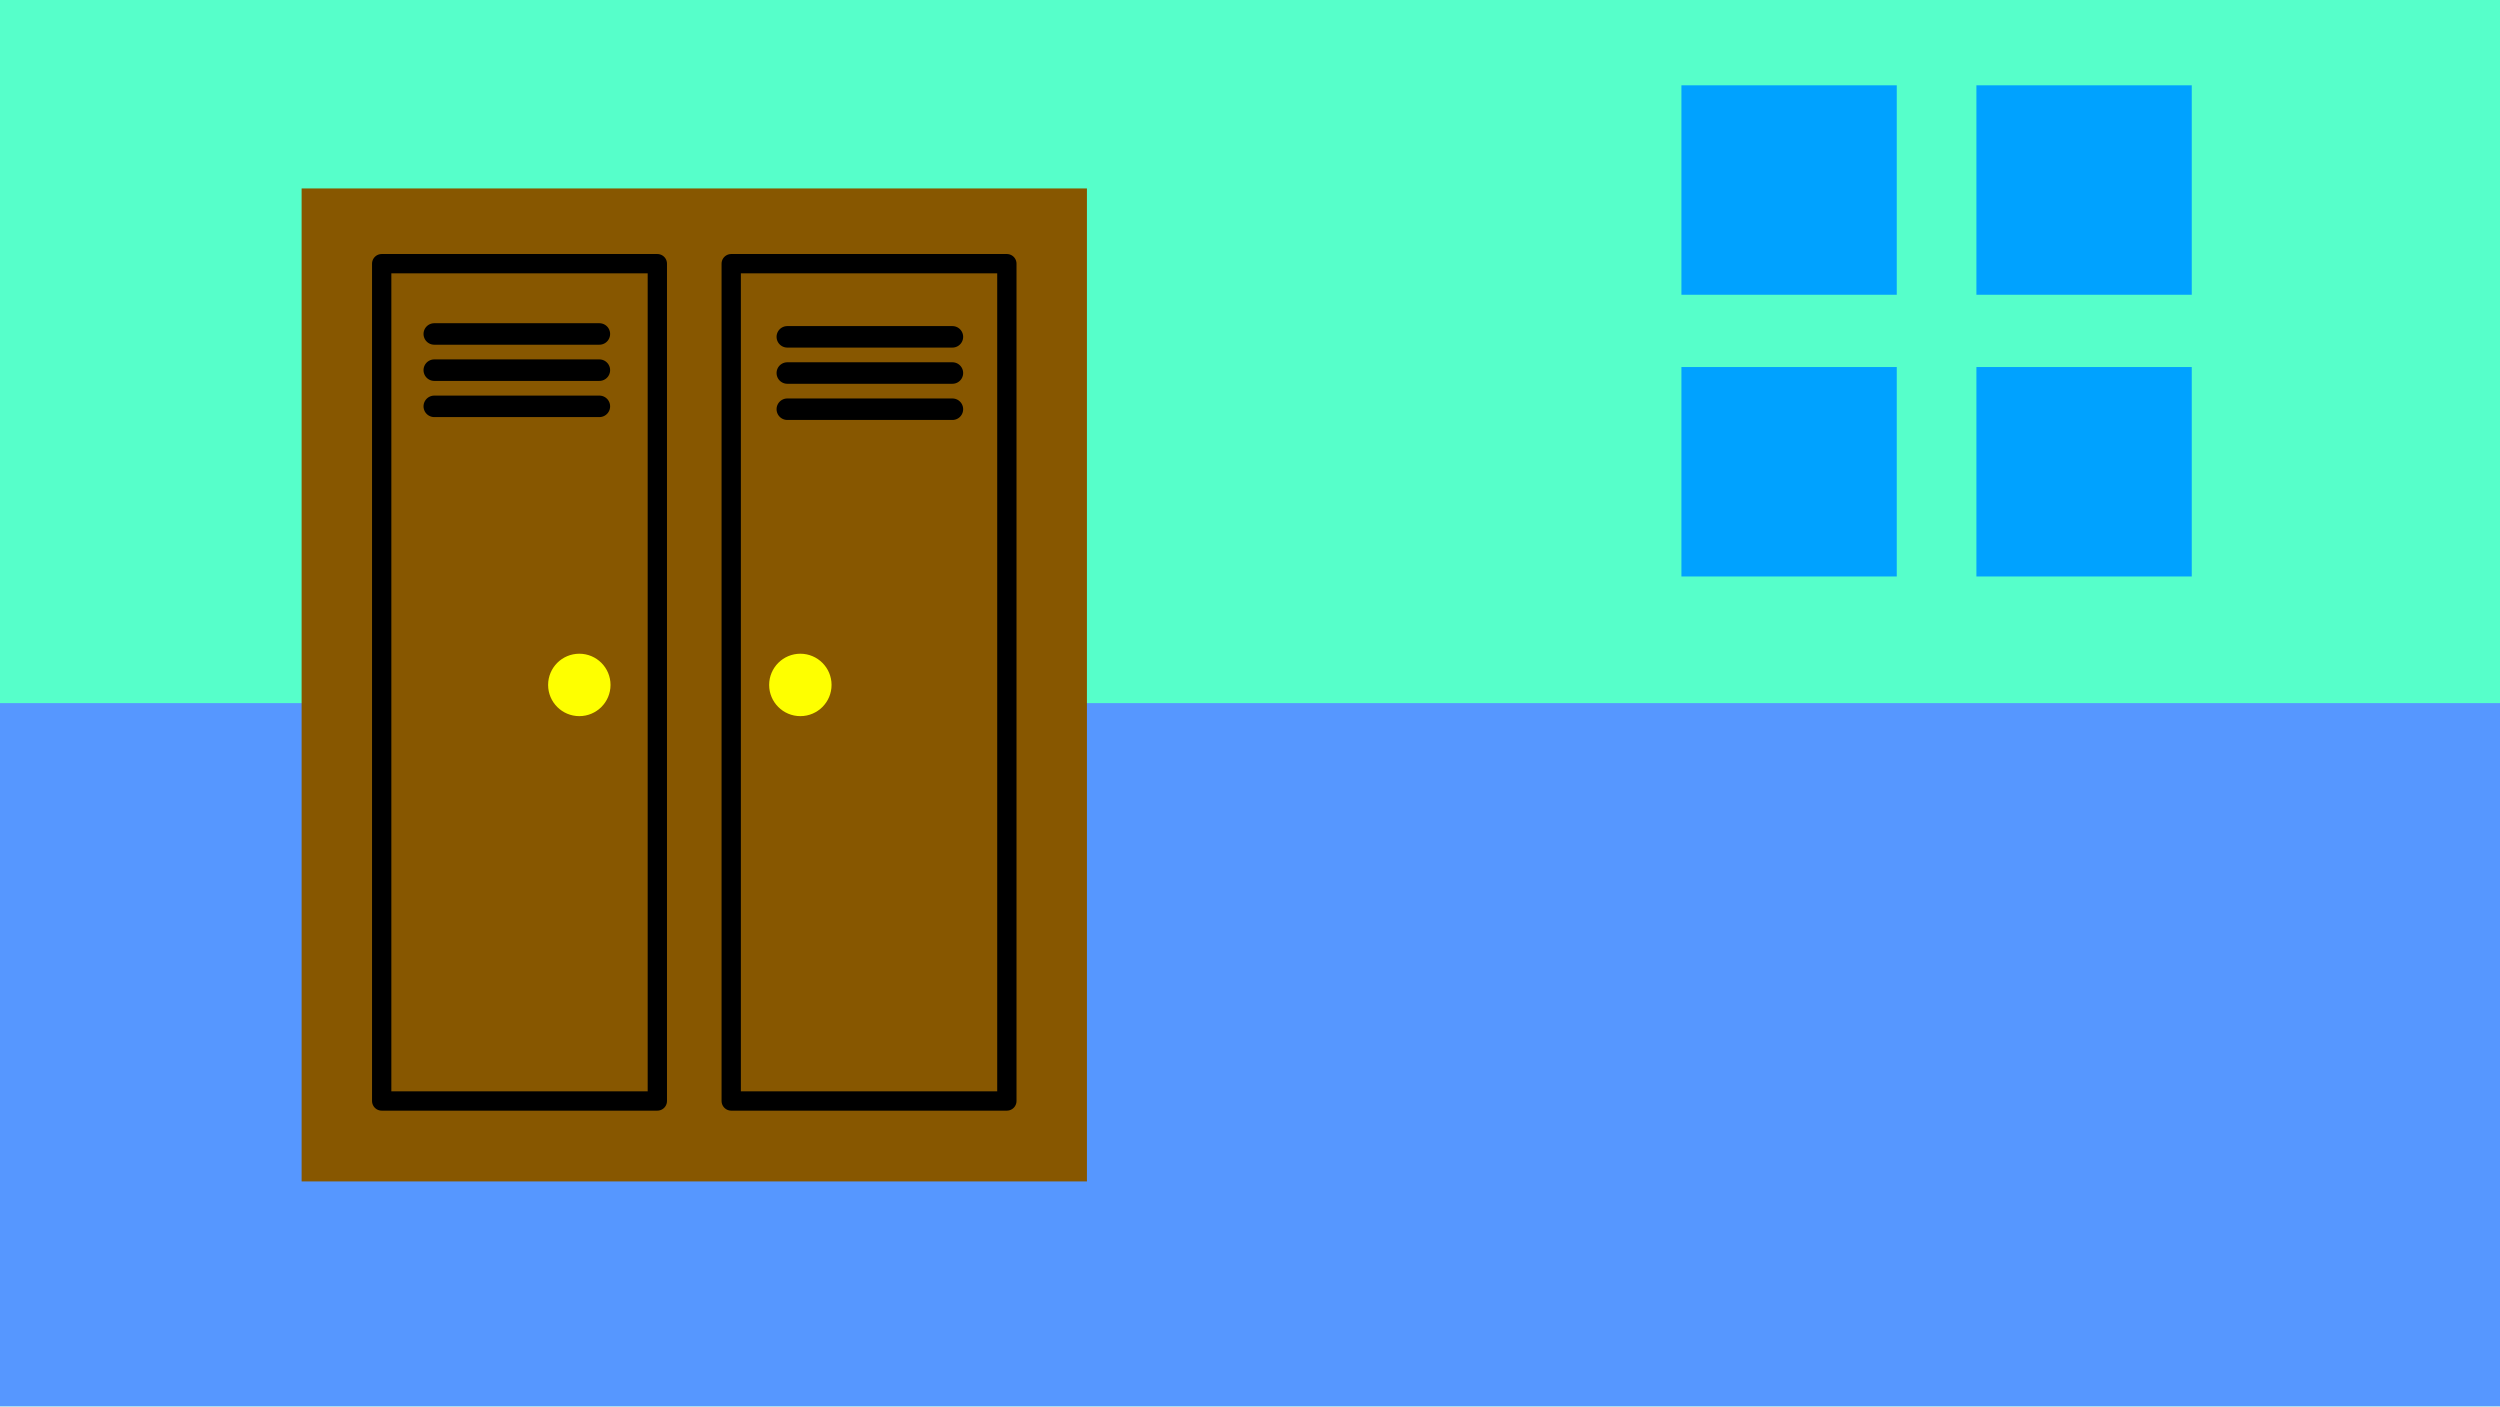
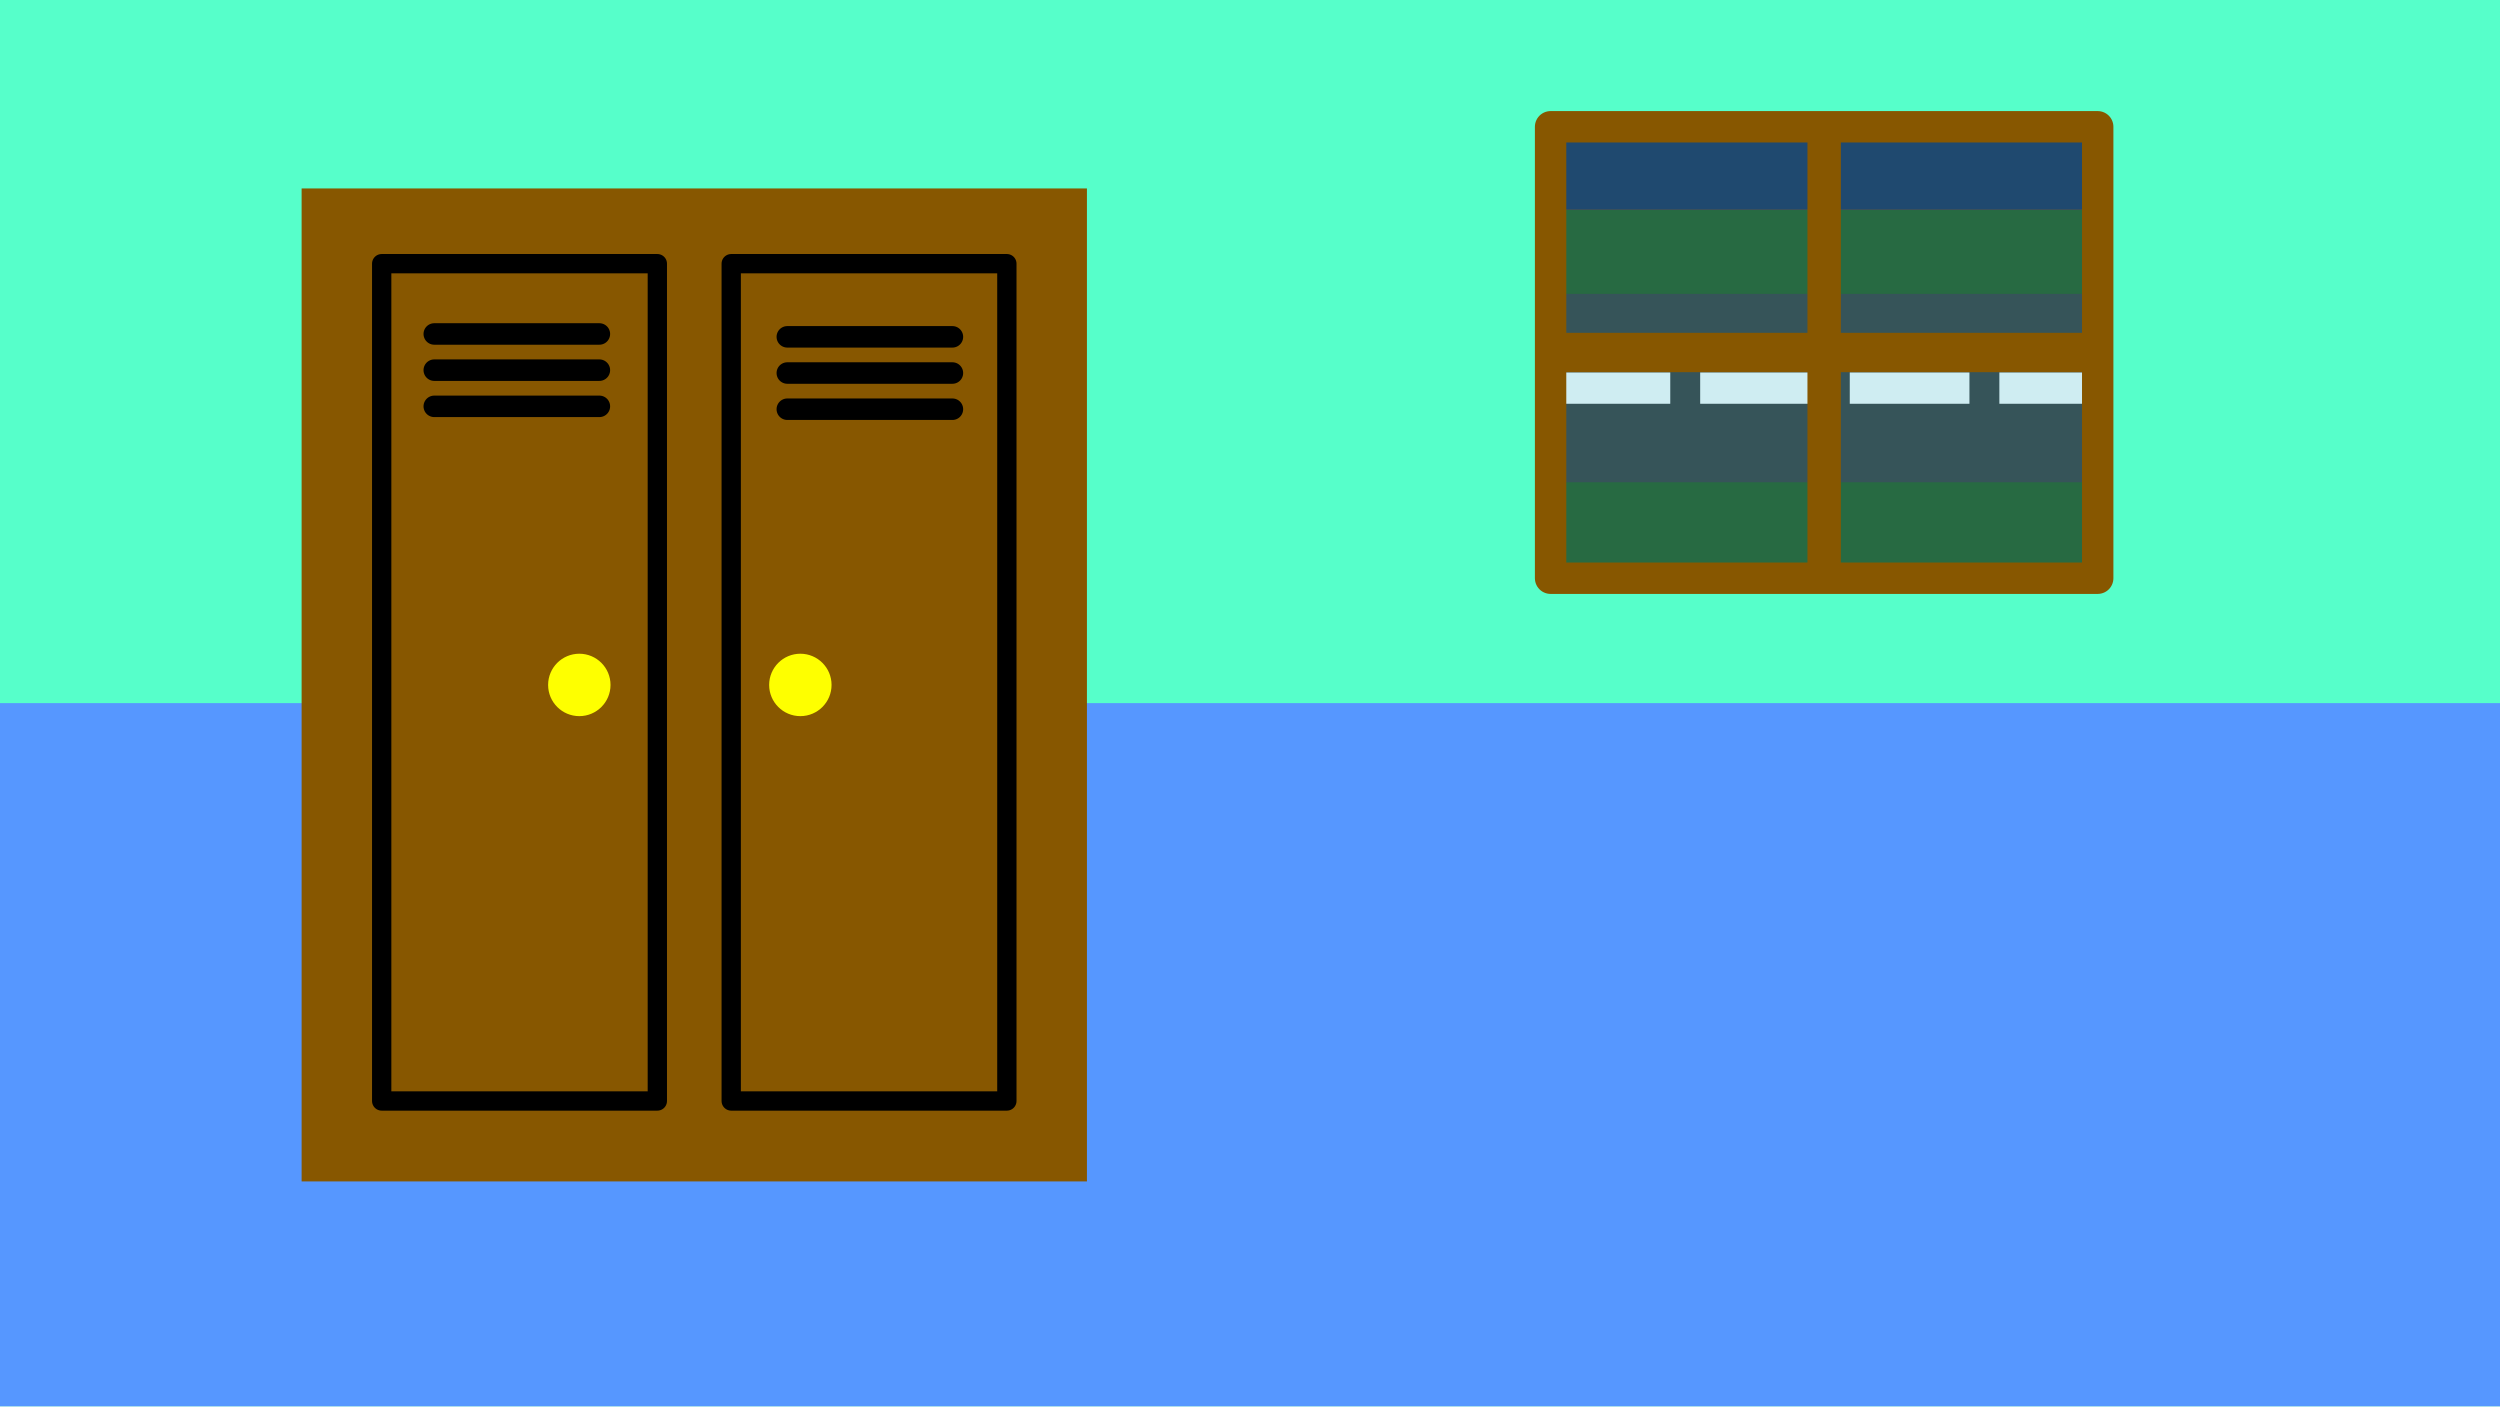
<svg xmlns="http://www.w3.org/2000/svg" width="508mm" height="285.75mm" viewBox="0 0 508 285.75" version="1.1" id="svg8">
  <defs id="defs2" />
  <g id="layer1" transform="translate(165.5536,-12.09524)">
    <rect style="fill:#56ffca;fill-opacity:1;stroke:none;stroke-width:13.229;stroke-linecap:round;stroke-linejoin:round;stroke-dasharray:52.917, 13.229" id="rect835-8-6-0" width="508" height="285.75" x="-165.554" y="12.095" />
    <rect style="fill:#5697ff;fill-opacity:1;stroke:none;stroke-width:13.229;stroke-linecap:round;stroke-linejoin:round;stroke-dasharray:52.917, 13.229" id="rect977-3-1-1" width="508" height="142.875" x="-165.554" y="154.97" />
-     <rect style="opacity:1;fill:#875700;fill-opacity:1;stroke:none;stroke-width:26.154;stroke-linecap:round;stroke-linejoin:round;stroke-miterlimit:4;stroke-dasharray:none;stroke-dashoffset:0;stroke-opacity:1" id="rect2107" width="159.576" height="201.772" x="-104.265" y="50.388" />
-     <rect style="fill:none;fill-opacity:1;stroke:#000000;stroke-width:3.923;stroke-linecap:round;stroke-linejoin:round;stroke-miterlimit:4;stroke-dasharray:none;stroke-dashoffset:0;stroke-opacity:1" id="rect2111-9-4" width="56.01" height="170.144" x="-87.994" y="65.673" ry="0" />
-     <rect style="fill:none;fill-opacity:1;stroke:#000000;stroke-width:3.923;stroke-linecap:round;stroke-linejoin:round;stroke-miterlimit:4;stroke-dasharray:none;stroke-dashoffset:0;stroke-opacity:1" id="rect2111-9-4-6" width="56.01" height="170.144" x="-16.97" y="65.673" ry="0" />
-     <circle style="fill:#feff00;fill-opacity:1;stroke:none;stroke-width:3.923;stroke-linecap:round;stroke-linejoin:round;stroke-miterlimit:4;stroke-dasharray:none;stroke-dashoffset:0;stroke-opacity:1" id="path2158" cx="-47.836" cy="151.273" r="6.341" />
-     <circle style="fill:#feff00;fill-opacity:1;stroke:none;stroke-width:3.923;stroke-linecap:round;stroke-linejoin:round;stroke-miterlimit:4;stroke-dasharray:none;stroke-dashoffset:0;stroke-opacity:1" id="path2158-1" cx="-2.922" cy="151.273" r="6.341" />
-     <g id="g2203" transform="matrix(0.4128827,0,0,0.4128827,-183.873,-100.8011)">
-       <path style="fill:none;stroke:#000000;stroke-width:10.583;stroke-linecap:round;stroke-linejoin:miter;stroke-miterlimit:4;stroke-dasharray:none;stroke-opacity:1" d="m 431.845,474.829 h 81.25" id="path2177" />
-       <path style="fill:none;stroke:#000000;stroke-width:10.583;stroke-linecap:round;stroke-linejoin:miter;stroke-miterlimit:4;stroke-dasharray:none;stroke-opacity:1" d="m 431.845,457.019 h 81.25" id="path2177-6" />
-       <path style="fill:none;stroke:#000000;stroke-width:10.583;stroke-linecap:round;stroke-linejoin:miter;stroke-miterlimit:4;stroke-dasharray:none;stroke-opacity:1" d="m 431.845,439.208 h 81.25" id="path2177-2" />
+     <g id="closet">
+       <rect style="opacity:1;fill:#875700;fill-opacity:1;stroke:none;stroke-width:26.154;stroke-linecap:round;stroke-linejoin:round;stroke-miterlimit:4;stroke-dasharray:none;stroke-dashoffset:0;stroke-opacity:1" id="rect2107" width="159.576" height="201.772" x="-104.265" y="50.388" />
+       <rect style="fill:none;fill-opacity:1;stroke:#000000;stroke-width:3.923;stroke-linecap:round;stroke-linejoin:round;stroke-miterlimit:4;stroke-dasharray:none;stroke-dashoffset:0;stroke-opacity:1" id="rect2111-9-4" width="56.01" height="170.144" x="-87.994" y="65.673" ry="0" />
+       <rect style="fill:none;fill-opacity:1;stroke:#000000;stroke-width:3.923;stroke-linecap:round;stroke-linejoin:round;stroke-miterlimit:4;stroke-dasharray:none;stroke-dashoffset:0;stroke-opacity:1" id="rect2111-9-4-6" width="56.01" height="170.144" x="-16.97" y="65.673" ry="0" />
+       <circle style="fill:#feff00;fill-opacity:1;stroke:none;stroke-width:3.923;stroke-linecap:round;stroke-linejoin:round;stroke-miterlimit:4;stroke-dasharray:none;stroke-dashoffset:0;stroke-opacity:1" id="path2158" cx="-47.836" cy="151.273" r="6.341" />
+       <circle style="fill:#feff00;fill-opacity:1;stroke:none;stroke-width:3.923;stroke-linecap:round;stroke-linejoin:round;stroke-miterlimit:4;stroke-dasharray:none;stroke-dashoffset:0;stroke-opacity:1" id="path2158-1" cx="-2.922" cy="151.273" r="6.341" />
+       <g id="g2203" transform="matrix(0.4128827,0,0,0.4128827,-183.873,-100.8011)">
+         <path style="fill:none;stroke:#000000;stroke-width:10.583;stroke-linecap:round;stroke-linejoin:miter;stroke-miterlimit:4;stroke-dasharray:none;stroke-opacity:1" d="m 431.845,474.829 h 81.25" id="path2177" />
+         <path style="fill:none;stroke:#000000;stroke-width:10.583;stroke-linecap:round;stroke-linejoin:miter;stroke-miterlimit:4;stroke-dasharray:none;stroke-opacity:1" d="m 431.845,457.019 h 81.25" id="path2177-6" />
+         <path style="fill:none;stroke:#000000;stroke-width:10.583;stroke-linecap:round;stroke-linejoin:miter;stroke-miterlimit:4;stroke-dasharray:none;stroke-opacity:1" d="m 431.845,439.208 h 81.25" id="path2177-2" />
+       </g>
+       <g id="g2203-9" transform="matrix(0.4128827,0,0,0.4128827,-255.6105,-101.3841)">
+         <path style="fill:none;stroke:#000000;stroke-width:10.583;stroke-linecap:round;stroke-linejoin:miter;stroke-miterlimit:4;stroke-dasharray:none;stroke-opacity:1" d="m 431.845,474.829 h 81.25" id="path2177-4" />
+         <path style="fill:none;stroke:#000000;stroke-width:10.583;stroke-linecap:round;stroke-linejoin:miter;stroke-miterlimit:4;stroke-dasharray:none;stroke-opacity:1" d="m 431.845,457.019 h 81.25" id="path2177-6-4" />
+         <path style="fill:none;stroke:#000000;stroke-width:10.583;stroke-linecap:round;stroke-linejoin:miter;stroke-miterlimit:4;stroke-dasharray:none;stroke-opacity:1" d="m 431.845,439.208 h 81.25" id="path2177-2-8" />
+       </g>
    </g>
-     <g id="g2203-9" transform="matrix(0.4128827,0,0,0.4128827,-255.6105,-101.3841)">
-       <path style="fill:none;stroke:#000000;stroke-width:10.583;stroke-linecap:round;stroke-linejoin:miter;stroke-miterlimit:4;stroke-dasharray:none;stroke-opacity:1" d="m 431.845,474.829 h 81.25" id="path2177-4" />
-       <path style="fill:none;stroke:#000000;stroke-width:10.583;stroke-linecap:round;stroke-linejoin:miter;stroke-miterlimit:4;stroke-dasharray:none;stroke-opacity:1" d="m 431.845,457.019 h 81.25" id="path2177-6-4" />
-       <path style="fill:none;stroke:#000000;stroke-width:10.583;stroke-linecap:round;stroke-linejoin:miter;stroke-miterlimit:4;stroke-dasharray:none;stroke-opacity:1" d="m 431.845,439.208 h 81.25" id="path2177-2-8" />
-     </g>
-     <g id="g1029" transform="matrix(0.5606935,0,0,0.5606935,-152.6739,21.03886)" style="fill:#00a2ff;fill-opacity:1">
-       <rect style="fill:#00a2ff;fill-opacity:1;stroke-width:10.583;stroke-linecap:round;stroke-linejoin:round" id="rect988" width="78.043" height="75.905" x="586.389" y="14.967" />
-       <rect style="fill:#00a2ff;fill-opacity:1;stroke-width:10.583;stroke-linecap:round;stroke-linejoin:round" id="rect988-4" width="78.043" height="75.905" x="693.297" y="14.967" />
-       <rect style="fill:#00a2ff;fill-opacity:1;stroke-width:10.583;stroke-linecap:round;stroke-linejoin:round" id="rect988-7" width="78.043" height="75.905" x="586.389" y="117.064" />
-       <rect style="fill:#00a2ff;fill-opacity:1;stroke-width:10.583;stroke-linecap:round;stroke-linejoin:round" id="rect988-46" width="78.043" height="75.905" x="693.297" y="117.064" />
+     <g id="ventana" transform="matrix(0.8036197,0,0,0.8036197,187.4955,174.2397)">
+       <rect style="fill:#870013;fill-opacity:1;stroke:none;stroke-width:8.691;stroke-linecap:round;stroke-linejoin:round;stroke-miterlimit:4;stroke-dasharray:none;stroke-opacity:1" id="rect874" width="138.341" height="114.151" x="-47.248" y="-169.712" />
+       <rect style="fill:#0c4100;fill-opacity:1;stroke:none;stroke-width:7.937;stroke-linecap:round;stroke-linejoin:round;stroke-miterlimit:4;stroke-dasharray:31.748, 7.937;stroke-dashoffset:0;stroke-opacity:1" id="rect884" width="138.341" height="93.24" x="-47.248" y="-148.801" />
+       <g id="g882" transform="matrix(0.9531391,0,0,1,-55.89341,89.88378)">
+         <rect style="fill:#212121;fill-opacity:1;stroke:none;stroke-width:7.824;stroke-linecap:round;stroke-linejoin:round;stroke-miterlimit:4;stroke-dasharray:none;stroke-opacity:1" id="rect876" width="145.143" height="47.625" x="9.07" y="-217.337" />
+         <path style="fill:none;stroke:#ffffff;stroke-width:7.937;stroke-linecap:butt;stroke-linejoin:miter;stroke-miterlimit:4;stroke-dasharray:31.748, 7.937;stroke-dashoffset:0;stroke-opacity:1" d="M 9.07,-193.525 H 154.213" id="path878" />
+       </g>
+       <rect style="fill:#001141;fill-opacity:1;stroke:none;stroke-width:7.937;stroke-linecap:round;stroke-linejoin:round;stroke-miterlimit:4;stroke-dasharray:31.748, 7.937;stroke-dashoffset:0;stroke-opacity:1" id="rect886" width="138.341" height="20.911" x="-47.248" y="-169.712" />
+       <rect style="fill:#65c5d5;fill-opacity:0.312;stroke:#875700;stroke-width:7.937;stroke-linecap:round;stroke-linejoin:round;stroke-miterlimit:4;stroke-dasharray:none;stroke-dashoffset:0;stroke-opacity:1" id="rect888" width="138.341" height="114.151" x="-47.248" y="-169.712" />
+       <rect style="fill:#875700;fill-opacity:1;stroke:none;stroke-width:5.959;stroke-linecap:round;stroke-linejoin:round;stroke-miterlimit:4;stroke-dasharray:23.835, 5.959;stroke-dashoffset:0;stroke-opacity:1" id="rect890" width="138.341" height="9.95" x="-47.248" y="-117.612" />
+       <rect style="fill:#875700;fill-opacity:1;stroke:none;stroke-width:4.985;stroke-linecap:round;stroke-linejoin:round;stroke-miterlimit:4;stroke-dasharray:19.939, 4.985;stroke-dashoffset:0;stroke-opacity:1" id="rect890-6" width="114.151" height="8.439" x="55.561" y="17.703" transform="rotate(-90)" />
    </g>
  </g>
</svg>
